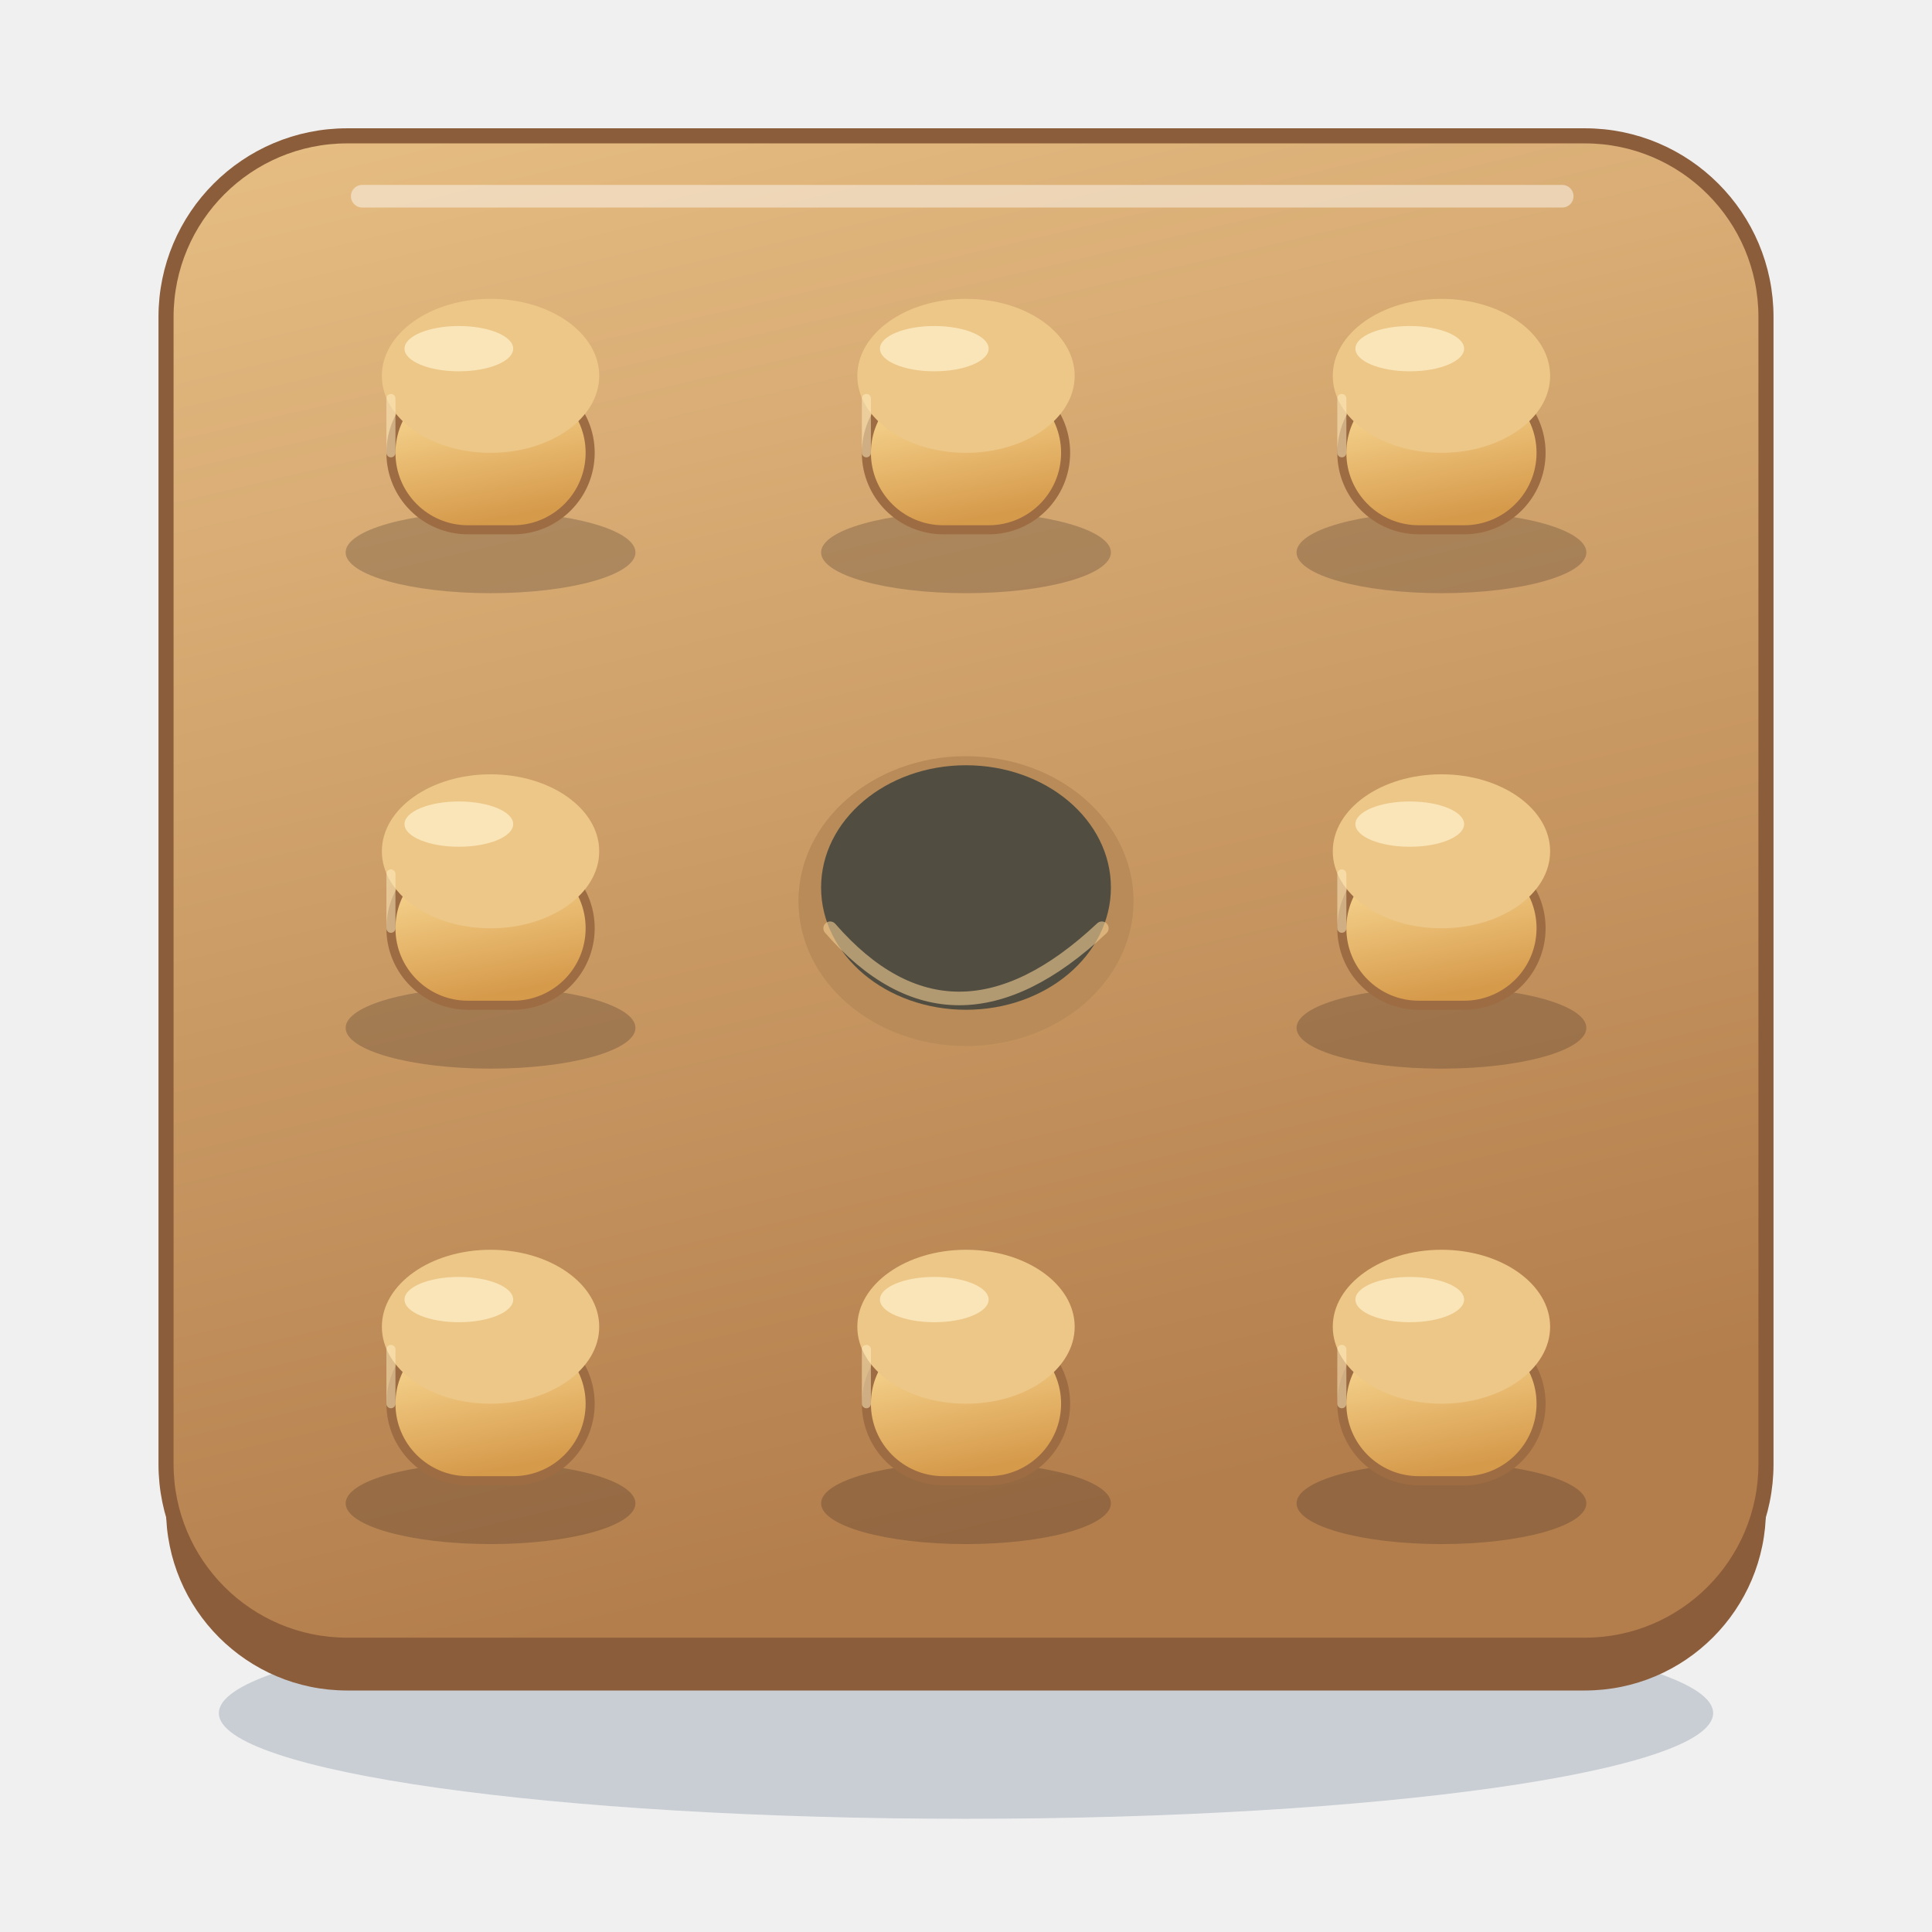
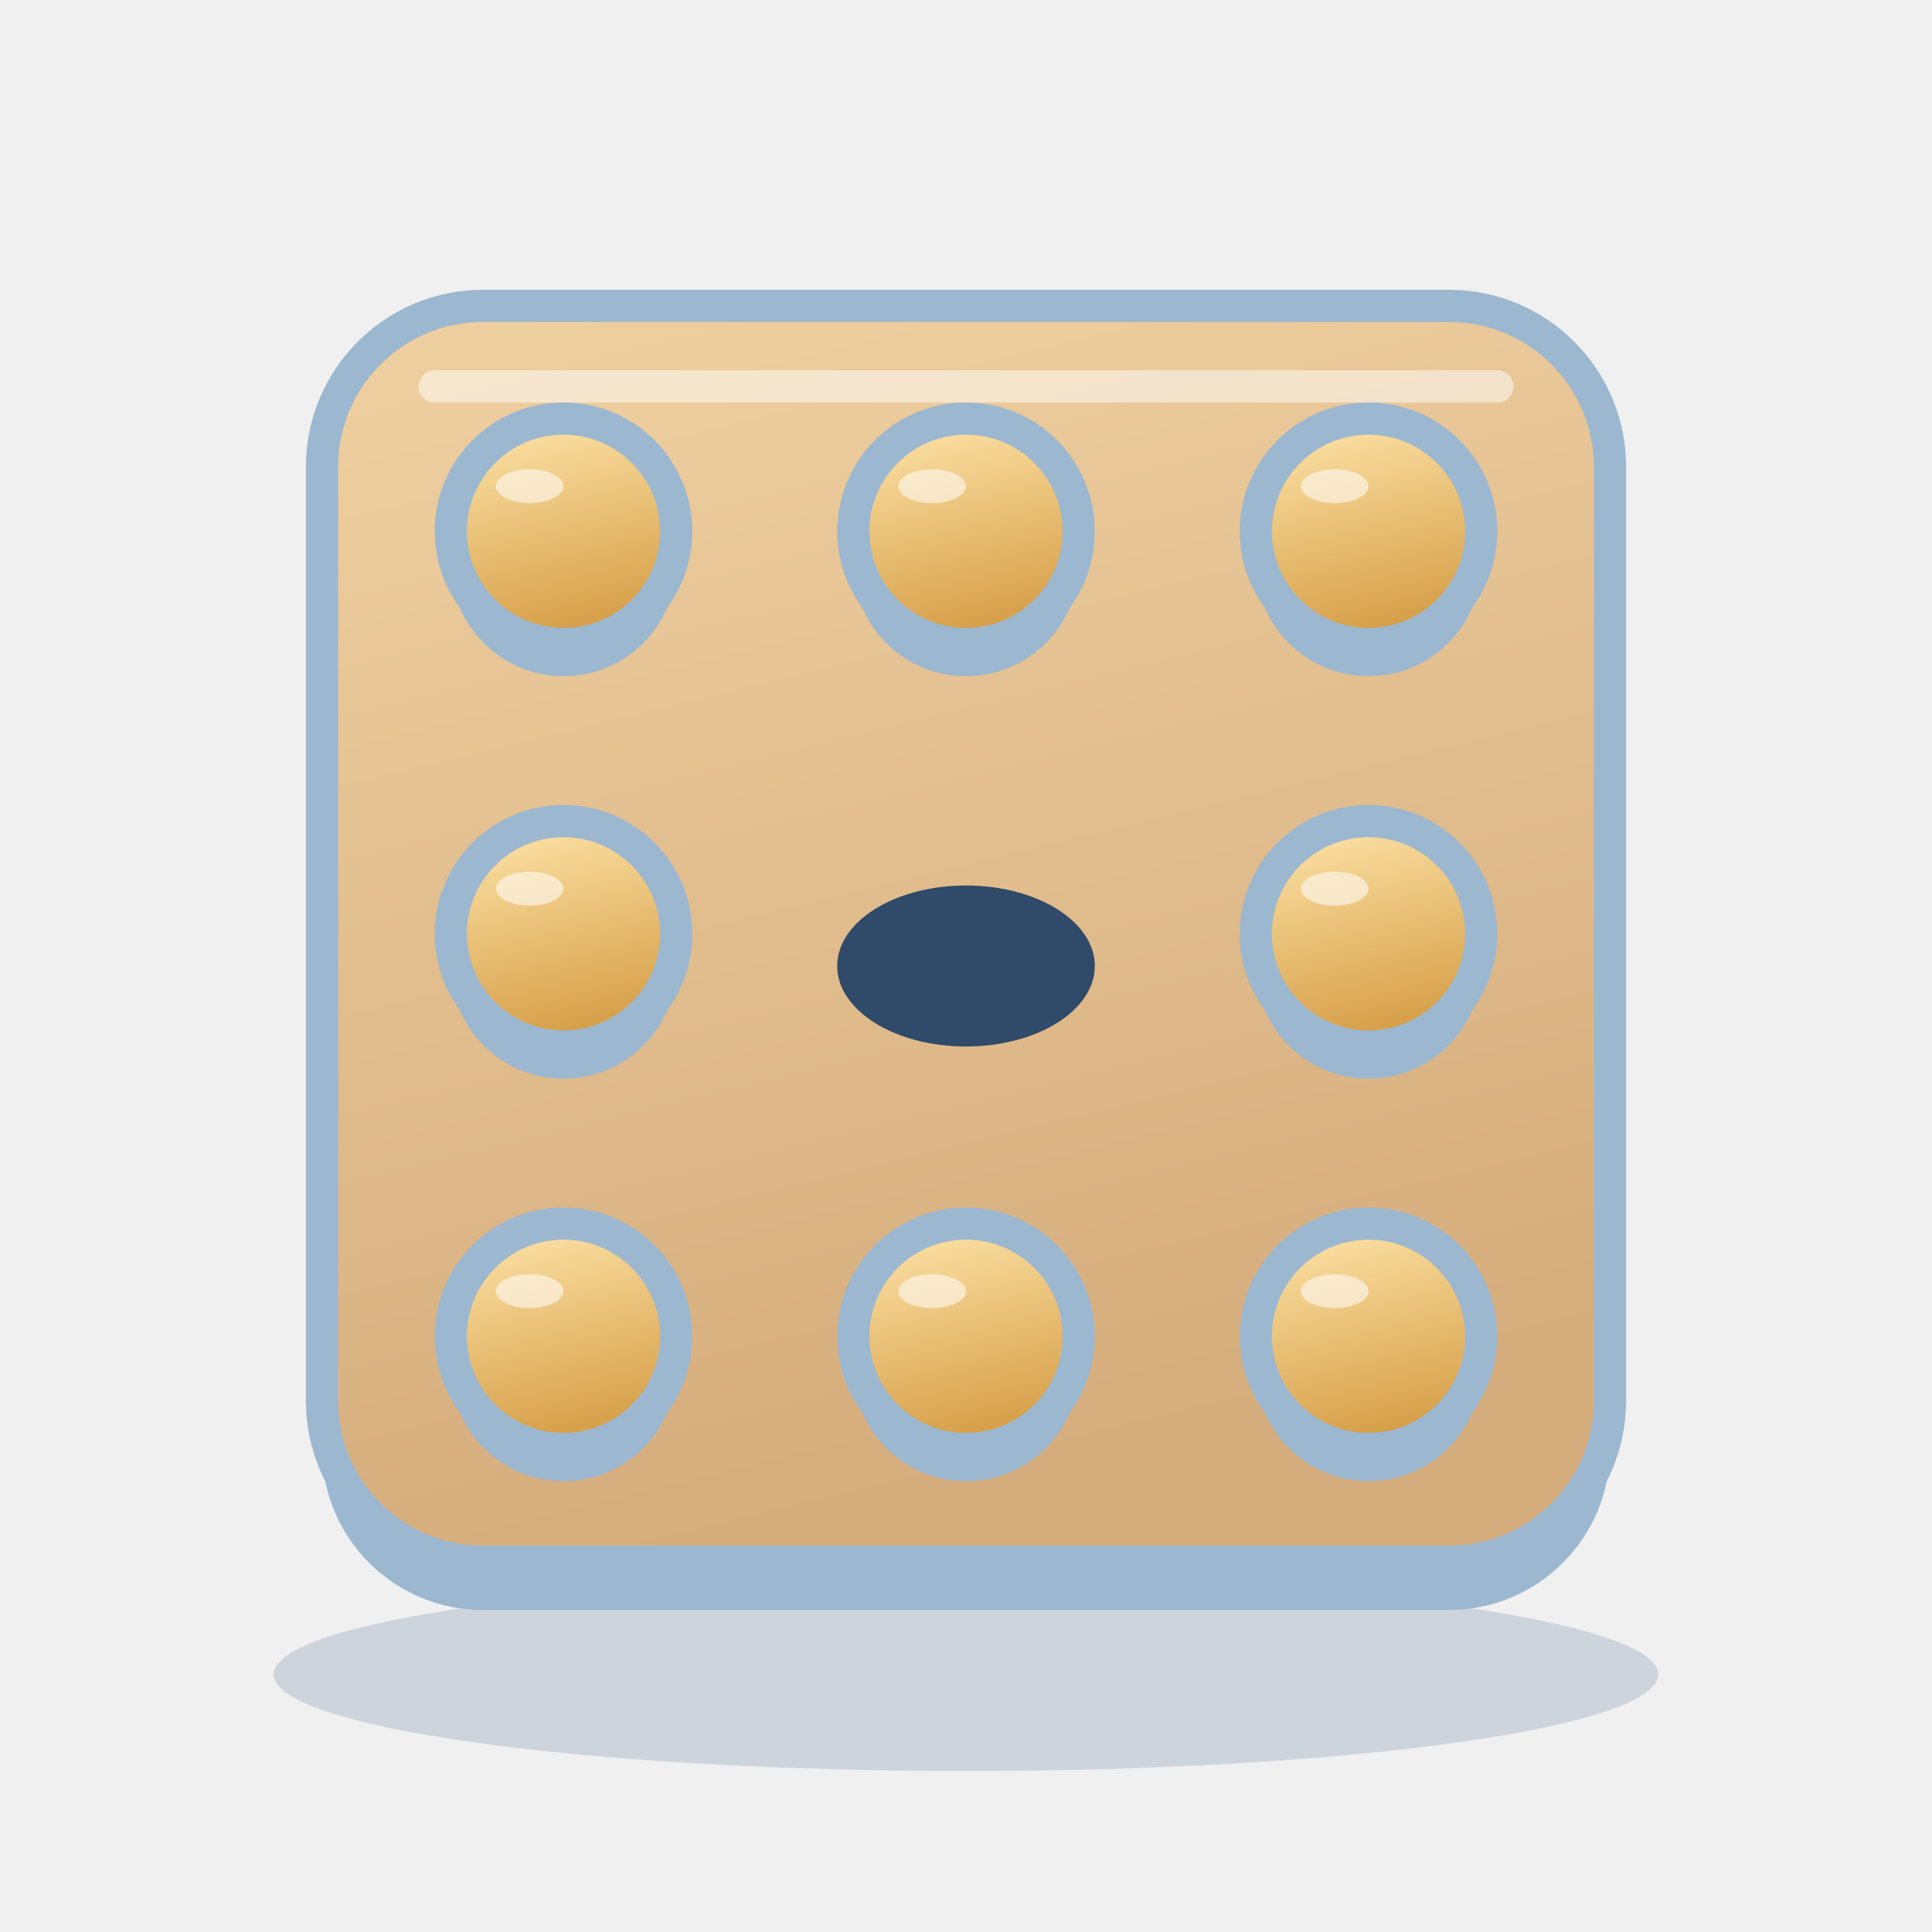
- <svg xmlns="http://www.w3.org/2000/svg" width="256" height="256" viewBox="0 0 256 256">
+ <svg xmlns="http://www.w3.org/2000/svg" width="120" height="120" viewBox="0 0 120 120">
  <defs>
    <linearGradient id="paper" x1="0" y1="0" x2=".25" y2="1">
-       <stop offset="0" stop-color="#F4F8FF" />
-       <stop offset="1" stop-color="#DDE8F8" />
+       <stop stop-color="#FFFAF0" />
+       <stop offset="1" stop-color="#DCE8F1" />
+     </linearGradient>
+     <linearGradient id="blue" x1="0" y1="0" x2=".25" y2="1">
+       <stop stop-color="#9AD2F7" />
+       <stop offset="1" stop-color="#397ACB" />
+     </linearGradient>
+     <linearGradient id="coral" x1="0" y1="0" x2=".25" y2="1">
+       <stop stop-color="#FFC0A5" />
+       <stop offset="1" stop-color="#CF645F" />
+     </linearGradient>
+     <linearGradient id="gold" x1="0" y1="0" x2=".25" y2="1">
+       <stop stop-color="#FFE7AD" />
+       <stop offset="1" stop-color="#D7A04A" />
+     </linearGradient>
+     <linearGradient id="mint" x1="0" y1="0" x2=".25" y2="1">
+       <stop stop-color="#B7EACD" />
+       <stop offset="1" stop-color="#4D9E85" />
+     </linearGradient>
+     <linearGradient id="violet" x1="0" y1="0" x2=".25" y2="1">
+       <stop stop-color="#DCD2FA" />
+       <stop offset="1" stop-color="#8470C2" />
+     </linearGradient>
+     <linearGradient id="cyan" x1="0" y1="0" x2=".25" y2="1">
+       <stop stop-color="#B8EDF1" />
+       <stop offset="1" stop-color="#4AA3BF" />
    </linearGradient>
    <linearGradient id="wood" x1="0" y1="0" x2=".25" y2="1">
-       <stop offset="0" stop-color="#E6BD83" />
-       <stop offset="1" stop-color="#B37E4C" />
+       <stop stop-color="#F0D1A2" />
+       <stop offset="1" stop-color="#D5AC7C" />
    </linearGradient>
-     <linearGradient id="blue" x1="0" y1="0" x2=".25" y2="1">
-       <stop offset="0" stop-color="#7BBFF3" />
-       <stop offset="1" stop-color="#3974CD" />
+     <linearGradient id="metal" x1="0" y1="0" x2=".25" y2="1">
+       <stop stop-color="#DBEAF2" />
+       <stop offset="1" stop-color="#6386A8" />
    </linearGradient>
-     <linearGradient id="coral" x1="0" y1="0" x2=".25" y2="1">
-       <stop offset="0" stop-color="#FFB79B" />
-       <stop offset="1" stop-color="#D36663" />
+     <linearGradient id="ink" x1="0" y1="0" x2=".25" y2="1">
+       <stop stop-color="#62788E" />
+       <stop offset="1" stop-color="#20364F" />
    </linearGradient>
-     <linearGradient id="gold" x1="0" y1="0" x2=".25" y2="1">
-       <stop offset="0" stop-color="#FFE3A0" />
-       <stop offset="1" stop-color="#D69A4B" />
-     </linearGradient>
-     <linearGradient id="mint" x1="0" y1="0" x2=".25" y2="1">
-       <stop offset="0" stop-color="#AAE2C9" />
-       <stop offset="1" stop-color="#58A891" />
-     </linearGradient>
-     <linearGradient id="violet" x1="0" y1="0" x2=".25" y2="1">
-       <stop offset="0" stop-color="#CBC0F6" />
-       <stop offset="1" stop-color="#8574C2" />
-     </linearGradient>
-     <linearGradient id="darkstone" x1="0" y1="0" x2=".25" y2="1">
-       <stop offset="0" stop-color="#64748E" />
-       <stop offset="1" stop-color="#1C2D46" />
-     </linearGradient>
-     <linearGradient id="whitestone" x1="0" y1="0" x2=".25" y2="1">
-       <stop offset="0" stop-color="#FFFDF3" />
-       <stop offset="1" stop-color="#C5D6E5" />
-     </linearGradient>
-     <linearGradient id="jade" x1="0" y1="0" x2=".25" y2="1">
-       <stop offset="0" stop-color="#5B9B84" />
-       <stop offset="1" stop-color="#367460" />
-     </linearGradient>
-     <linearGradient id="night" x1="0" y1="0" x2=".25" y2="1">
-       <stop offset="0" stop-color="#365983" />
-       <stop offset="1" stop-color="#182C49" />
-     </linearGradient>
-     <linearGradient id="glow" x1="0" y1="0" x2=".25" y2="1">
-       <stop offset="0" stop-color="#FFF5CA" />
-       <stop offset="1" stop-color="#F1C16D" />
-     </linearGradient>
-     <linearGradient id="tile" x1="0" y1="0" x2=".25" y2="1">
-       <stop offset="0" stop-color="#EBF4FF" />
-       <stop offset="1" stop-color="#CCDDF2" />
+     <linearGradient id="ivory" x1="0" y1="0" x2=".25" y2="1">
+       <stop stop-color="#FFF8E7" />
+       <stop offset="1" stop-color="#C9D8E6" />
    </linearGradient>
  </defs>
-   <ellipse cx="128" cy="227" rx="99" ry="14" fill="#183251" opacity="0.18" />
-   <g transform="translate(19 16) scale(1) rotate(0)">
-     <rect x="3" y="8" width="212" height="200" rx="24" fill="#8C5D3B" stroke="none" stroke-width="2" />
-     <rect x="3" y="2" width="212" height="200" rx="24" fill="url(#wood)" stroke="#8C5D3B" stroke-width="2" />
-     <path d="M29 10H188" fill="none" stroke="#FFFFFF" stroke-width="3" opacity="0.45" stroke-linecap="round" stroke-linejoin="round" />
-   </g>
-   <g transform="translate(35 24) scale(0.6) rotate(0)">
-     <ellipse cx="50" cy="82" rx="32" ry="9" fill="#32251F" opacity="0.25" />
-     <rect x="28" y="43" width="44" height="34" rx="17" fill="url(#gold)" stroke="#9E6C42" stroke-width="2" />
-     <ellipse cx="50" cy="43" rx="24" ry="17" fill="#EDC788" opacity="1" />
-     <ellipse cx="43" cy="37" rx="12" ry="5" fill="#FFF2CD" opacity="0.7" />
-     <path d="M28 48V60" fill="none" stroke="#FFF0C3" stroke-width="2" opacity="0.5" stroke-linecap="round" stroke-linejoin="round" />
-   </g>
-   <g transform="translate(98 24) scale(0.6) rotate(0)">
-     <ellipse cx="50" cy="82" rx="32" ry="9" fill="#32251F" opacity="0.25" />
-     <rect x="28" y="43" width="44" height="34" rx="17" fill="url(#gold)" stroke="#9E6C42" stroke-width="2" />
-     <ellipse cx="50" cy="43" rx="24" ry="17" fill="#EDC788" opacity="1" />
-     <ellipse cx="43" cy="37" rx="12" ry="5" fill="#FFF2CD" opacity="0.7" />
-     <path d="M28 48V60" fill="none" stroke="#FFF0C3" stroke-width="2" opacity="0.5" stroke-linecap="round" stroke-linejoin="round" />
-   </g>
-   <g transform="translate(161 24) scale(0.6) rotate(0)">
-     <ellipse cx="50" cy="82" rx="32" ry="9" fill="#32251F" opacity="0.25" />
-     <rect x="28" y="43" width="44" height="34" rx="17" fill="url(#gold)" stroke="#9E6C42" stroke-width="2" />
-     <ellipse cx="50" cy="43" rx="24" ry="17" fill="#EDC788" opacity="1" />
-     <ellipse cx="43" cy="37" rx="12" ry="5" fill="#FFF2CD" opacity="0.7" />
-     <path d="M28 48V60" fill="none" stroke="#FFF0C3" stroke-width="2" opacity="0.5" stroke-linecap="round" stroke-linejoin="round" />
-   </g>
-   <g transform="translate(35 87) scale(0.6) rotate(0)">
-     <ellipse cx="50" cy="82" rx="32" ry="9" fill="#32251F" opacity="0.25" />
-     <rect x="28" y="43" width="44" height="34" rx="17" fill="url(#gold)" stroke="#9E6C42" stroke-width="2" />
-     <ellipse cx="50" cy="43" rx="24" ry="17" fill="#EDC788" opacity="1" />
-     <ellipse cx="43" cy="37" rx="12" ry="5" fill="#FFF2CD" opacity="0.7" />
-     <path d="M28 48V60" fill="none" stroke="#FFF0C3" stroke-width="2" opacity="0.5" stroke-linecap="round" stroke-linejoin="round" />
-   </g>
-   <g transform="translate(98 87) scale(0.6) rotate(0)">
-     <ellipse cx="50" cy="54" rx="37" ry="32" fill="#B88B58" opacity="1" />
-     <ellipse cx="50" cy="51" rx="32" ry="27" fill="#514D41" opacity="1" />
-     <path d="M20 60Q47 91 80 60" fill="none" stroke="#F2CD91" stroke-width="3" opacity="0.6" stroke-linecap="round" stroke-linejoin="round" />
-   </g>
-   <g transform="translate(161 87) scale(0.6) rotate(0)">
-     <ellipse cx="50" cy="82" rx="32" ry="9" fill="#32251F" opacity="0.25" />
-     <rect x="28" y="43" width="44" height="34" rx="17" fill="url(#gold)" stroke="#9E6C42" stroke-width="2" />
-     <ellipse cx="50" cy="43" rx="24" ry="17" fill="#EDC788" opacity="1" />
-     <ellipse cx="43" cy="37" rx="12" ry="5" fill="#FFF2CD" opacity="0.7" />
-     <path d="M28 48V60" fill="none" stroke="#FFF0C3" stroke-width="2" opacity="0.5" stroke-linecap="round" stroke-linejoin="round" />
-   </g>
-   <g transform="translate(35 150) scale(0.6) rotate(0)">
-     <ellipse cx="50" cy="82" rx="32" ry="9" fill="#32251F" opacity="0.25" />
-     <rect x="28" y="43" width="44" height="34" rx="17" fill="url(#gold)" stroke="#9E6C42" stroke-width="2" />
-     <ellipse cx="50" cy="43" rx="24" ry="17" fill="#EDC788" opacity="1" />
-     <ellipse cx="43" cy="37" rx="12" ry="5" fill="#FFF2CD" opacity="0.7" />
-     <path d="M28 48V60" fill="none" stroke="#FFF0C3" stroke-width="2" opacity="0.5" stroke-linecap="round" stroke-linejoin="round" />
-   </g>
-   <g transform="translate(98 150) scale(0.6) rotate(0)">
-     <ellipse cx="50" cy="82" rx="32" ry="9" fill="#32251F" opacity="0.25" />
-     <rect x="28" y="43" width="44" height="34" rx="17" fill="url(#gold)" stroke="#9E6C42" stroke-width="2" />
-     <ellipse cx="50" cy="43" rx="24" ry="17" fill="#EDC788" opacity="1" />
-     <ellipse cx="43" cy="37" rx="12" ry="5" fill="#FFF2CD" opacity="0.7" />
-     <path d="M28 48V60" fill="none" stroke="#FFF0C3" stroke-width="2" opacity="0.5" stroke-linecap="round" stroke-linejoin="round" />
-   </g>
-   <g transform="translate(161 150) scale(0.6) rotate(0)">
-     <ellipse cx="50" cy="82" rx="32" ry="9" fill="#32251F" opacity="0.25" />
-     <rect x="28" y="43" width="44" height="34" rx="17" fill="url(#gold)" stroke="#9E6C42" stroke-width="2" />
-     <ellipse cx="50" cy="43" rx="24" ry="17" fill="#EDC788" opacity="1" />
-     <ellipse cx="43" cy="37" rx="12" ry="5" fill="#FFF2CD" opacity="0.7" />
-     <path d="M28 48V60" fill="none" stroke="#FFF0C3" stroke-width="2" opacity="0.5" stroke-linecap="round" stroke-linejoin="round" />
+   <ellipse cx="60" cy="104" rx="43" ry="6" fill="#193D6C" opacity="0.16" />
+   <g transform="translate(10 9) scale(1) rotate(0 50 50)">
+     <rect x="10" y="13" width="80" height="78" rx="10" fill="#9CB7D0" stroke="none" stroke-width="2" />
+     <rect x="10" y="10" width="80" height="78" rx="10" fill="url(#wood)" stroke="#9CB7D0" stroke-width="2" />
+     <path d="M17 15H83" fill="none" stroke="#FFFFFF" stroke-width="2" stroke-linecap="round" stroke-linejoin="round" opacity="0.5" />
+     <circle cx="25" cy="26" r="7" fill="#9CB7D0" stroke="none" stroke-width="2" />
+     <circle cx="25" cy="24" r="7" fill="url(#gold)" stroke="#9CB7D0" stroke-width="2" />
+     <ellipse cx="22.9" cy="21.2" rx="2.1" ry="1.05" fill="#FFFFFF" opacity="0.55" />
+     <circle cx="50" cy="26" r="7" fill="#9CB7D0" stroke="none" stroke-width="2" />
+     <circle cx="50" cy="24" r="7" fill="url(#gold)" stroke="#9CB7D0" stroke-width="2" />
+     <ellipse cx="47.9" cy="21.2" rx="2.1" ry="1.05" fill="#FFFFFF" opacity="0.55" />
+     <circle cx="75" cy="26" r="7" fill="#9CB7D0" stroke="none" stroke-width="2" />
+     <circle cx="75" cy="24" r="7" fill="url(#gold)" stroke="#9CB7D0" stroke-width="2" />
+     <ellipse cx="72.9" cy="21.2" rx="2.1" ry="1.05" fill="#FFFFFF" opacity="0.55" />
+     <circle cx="25" cy="51" r="7" fill="#9CB7D0" stroke="none" stroke-width="2" />
+     <circle cx="25" cy="49" r="7" fill="url(#gold)" stroke="#9CB7D0" stroke-width="2" />
+     <ellipse cx="22.9" cy="46.2" rx="2.1" ry="1.05" fill="#FFFFFF" opacity="0.55" />
+     <ellipse cx="50" cy="51" rx="8" ry="5" fill="#304A69" opacity="1" />
+     <circle cx="75" cy="51" r="7" fill="#9CB7D0" stroke="none" stroke-width="2" />
+     <circle cx="75" cy="49" r="7" fill="url(#gold)" stroke="#9CB7D0" stroke-width="2" />
+     <ellipse cx="72.9" cy="46.2" rx="2.1" ry="1.05" fill="#FFFFFF" opacity="0.55" />
+     <circle cx="25" cy="76" r="7" fill="#9CB7D0" stroke="none" stroke-width="2" />
+     <circle cx="25" cy="74" r="7" fill="url(#gold)" stroke="#9CB7D0" stroke-width="2" />
+     <ellipse cx="22.9" cy="71.2" rx="2.1" ry="1.05" fill="#FFFFFF" opacity="0.55" />
+     <circle cx="50" cy="76" r="7" fill="#9CB7D0" stroke="none" stroke-width="2" />
+     <circle cx="50" cy="74" r="7" fill="url(#gold)" stroke="#9CB7D0" stroke-width="2" />
+     <ellipse cx="47.9" cy="71.2" rx="2.1" ry="1.05" fill="#FFFFFF" opacity="0.55" />
+     <circle cx="75" cy="76" r="7" fill="#9CB7D0" stroke="none" stroke-width="2" />
+     <circle cx="75" cy="74" r="7" fill="url(#gold)" stroke="#9CB7D0" stroke-width="2" />
+     <ellipse cx="72.9" cy="71.2" rx="2.1" ry="1.05" fill="#FFFFFF" opacity="0.55" />
  </g>
</svg>
